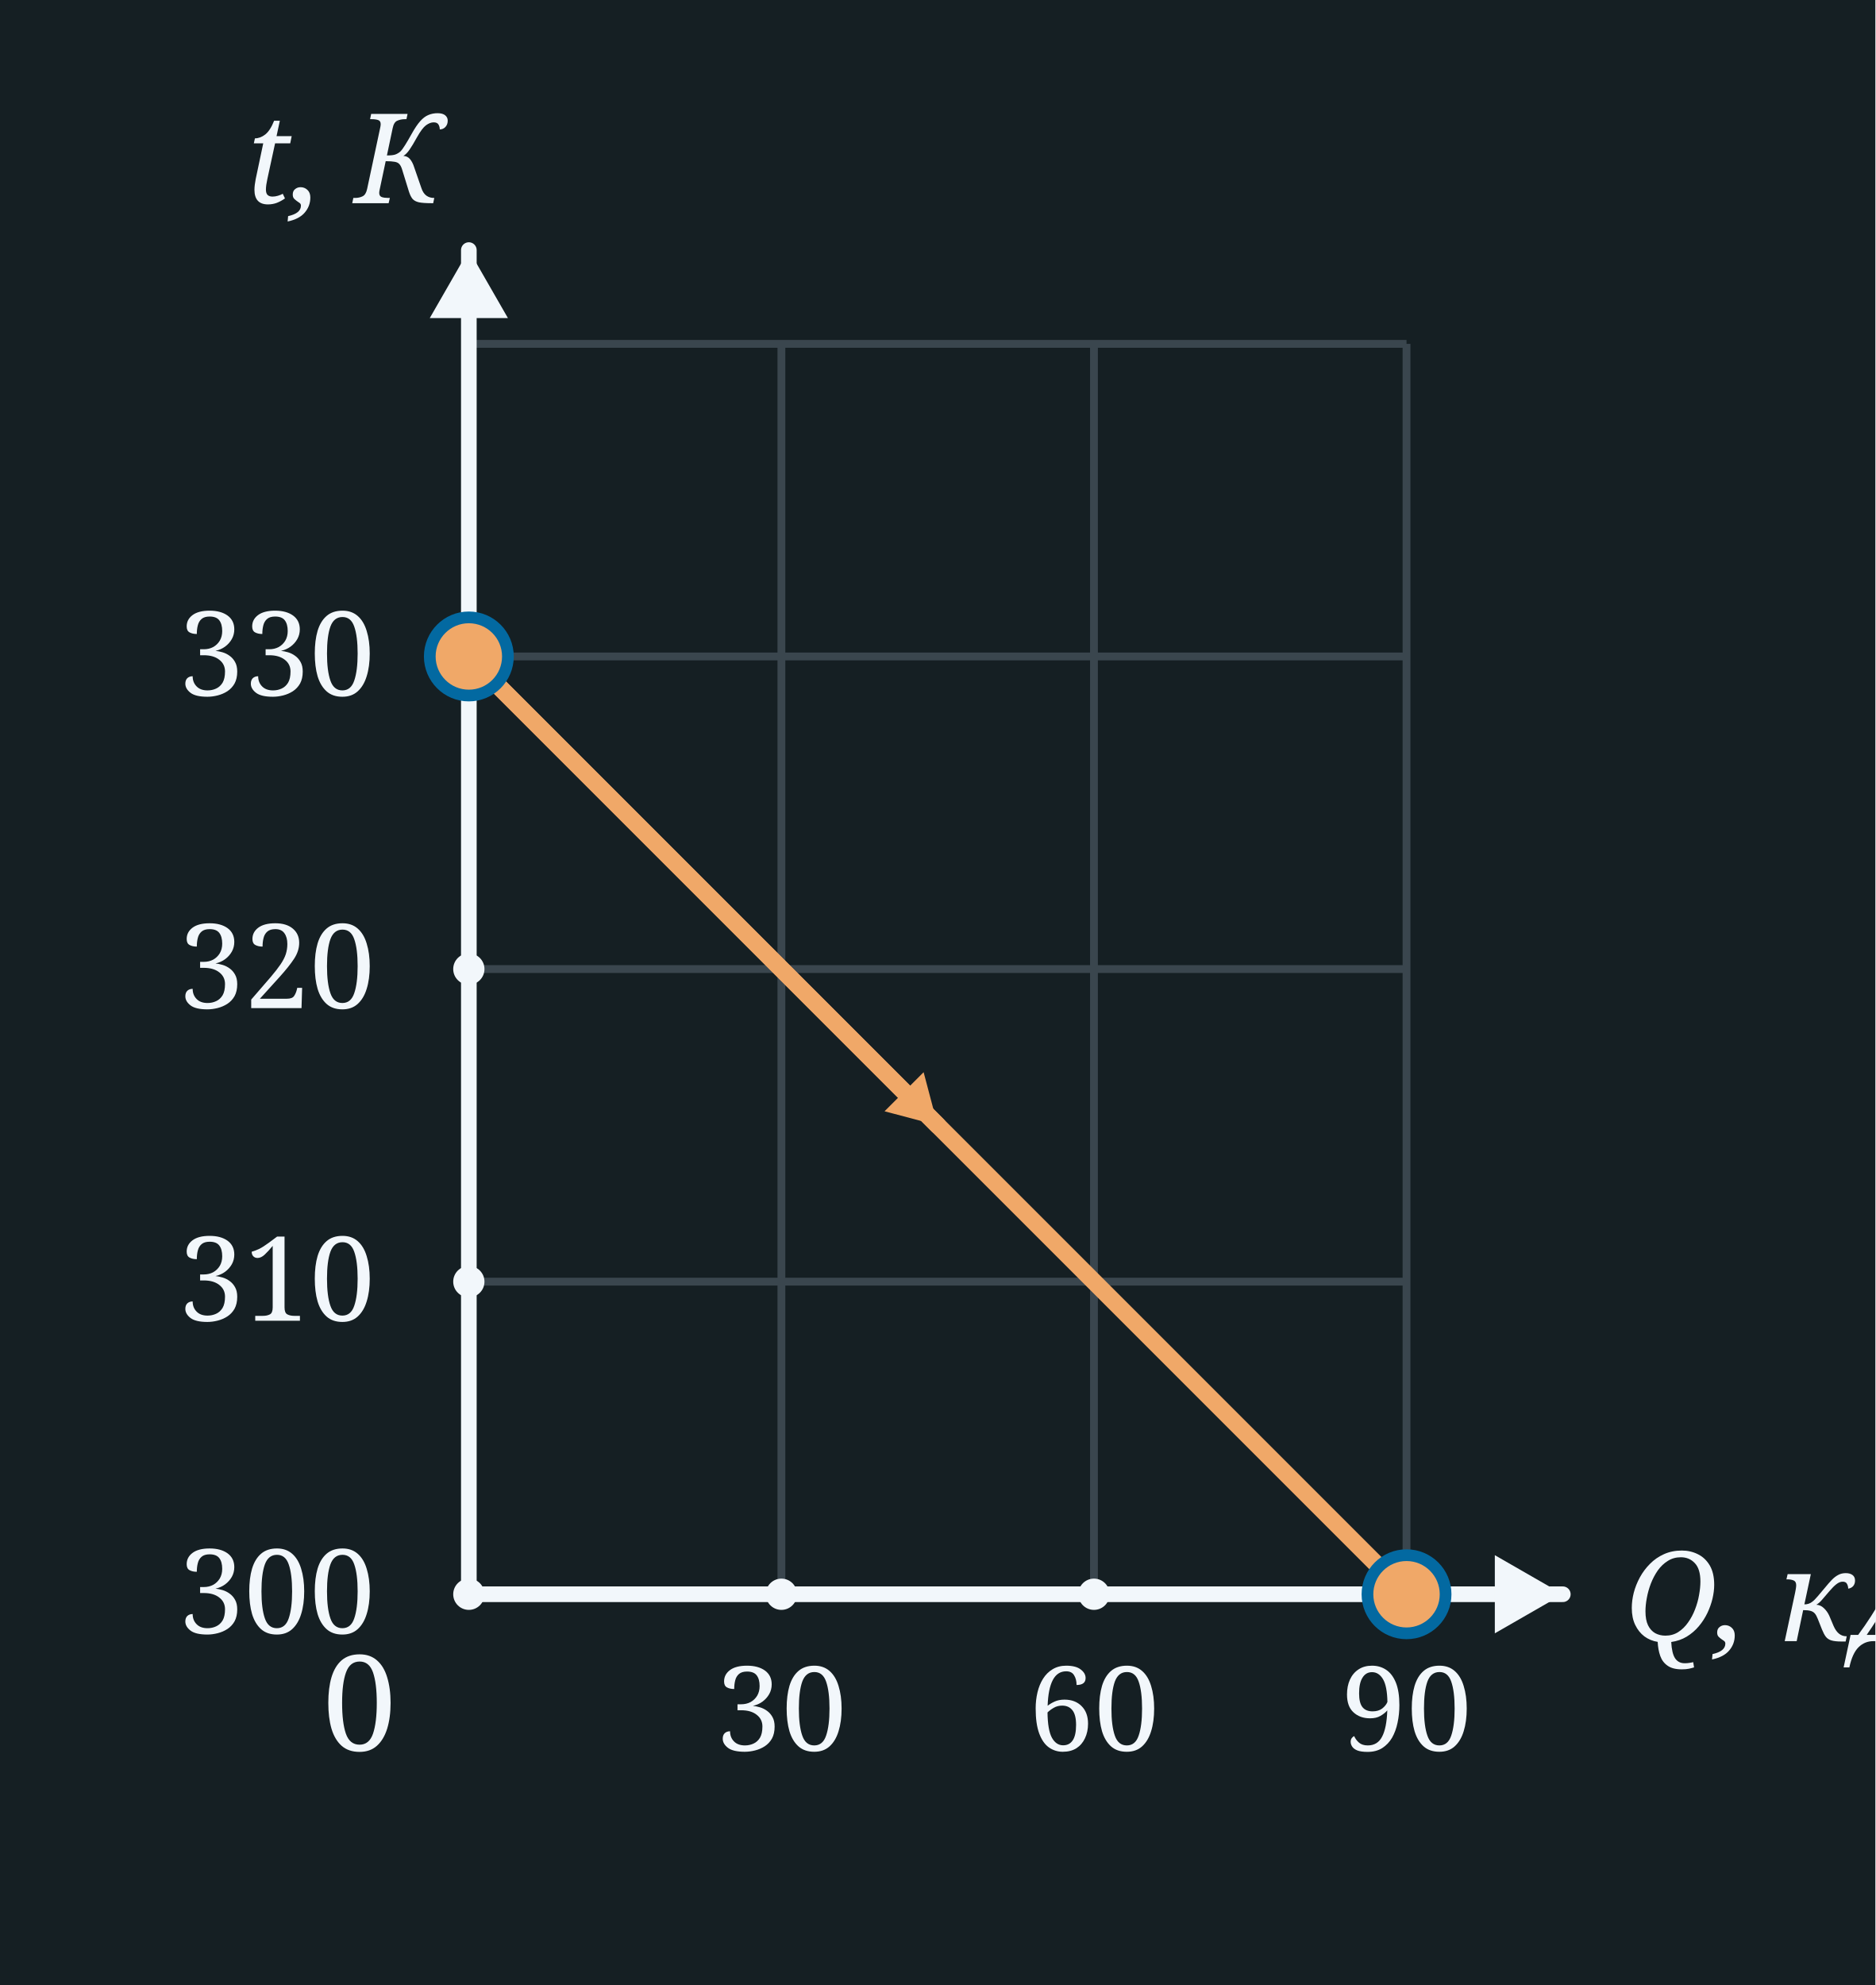
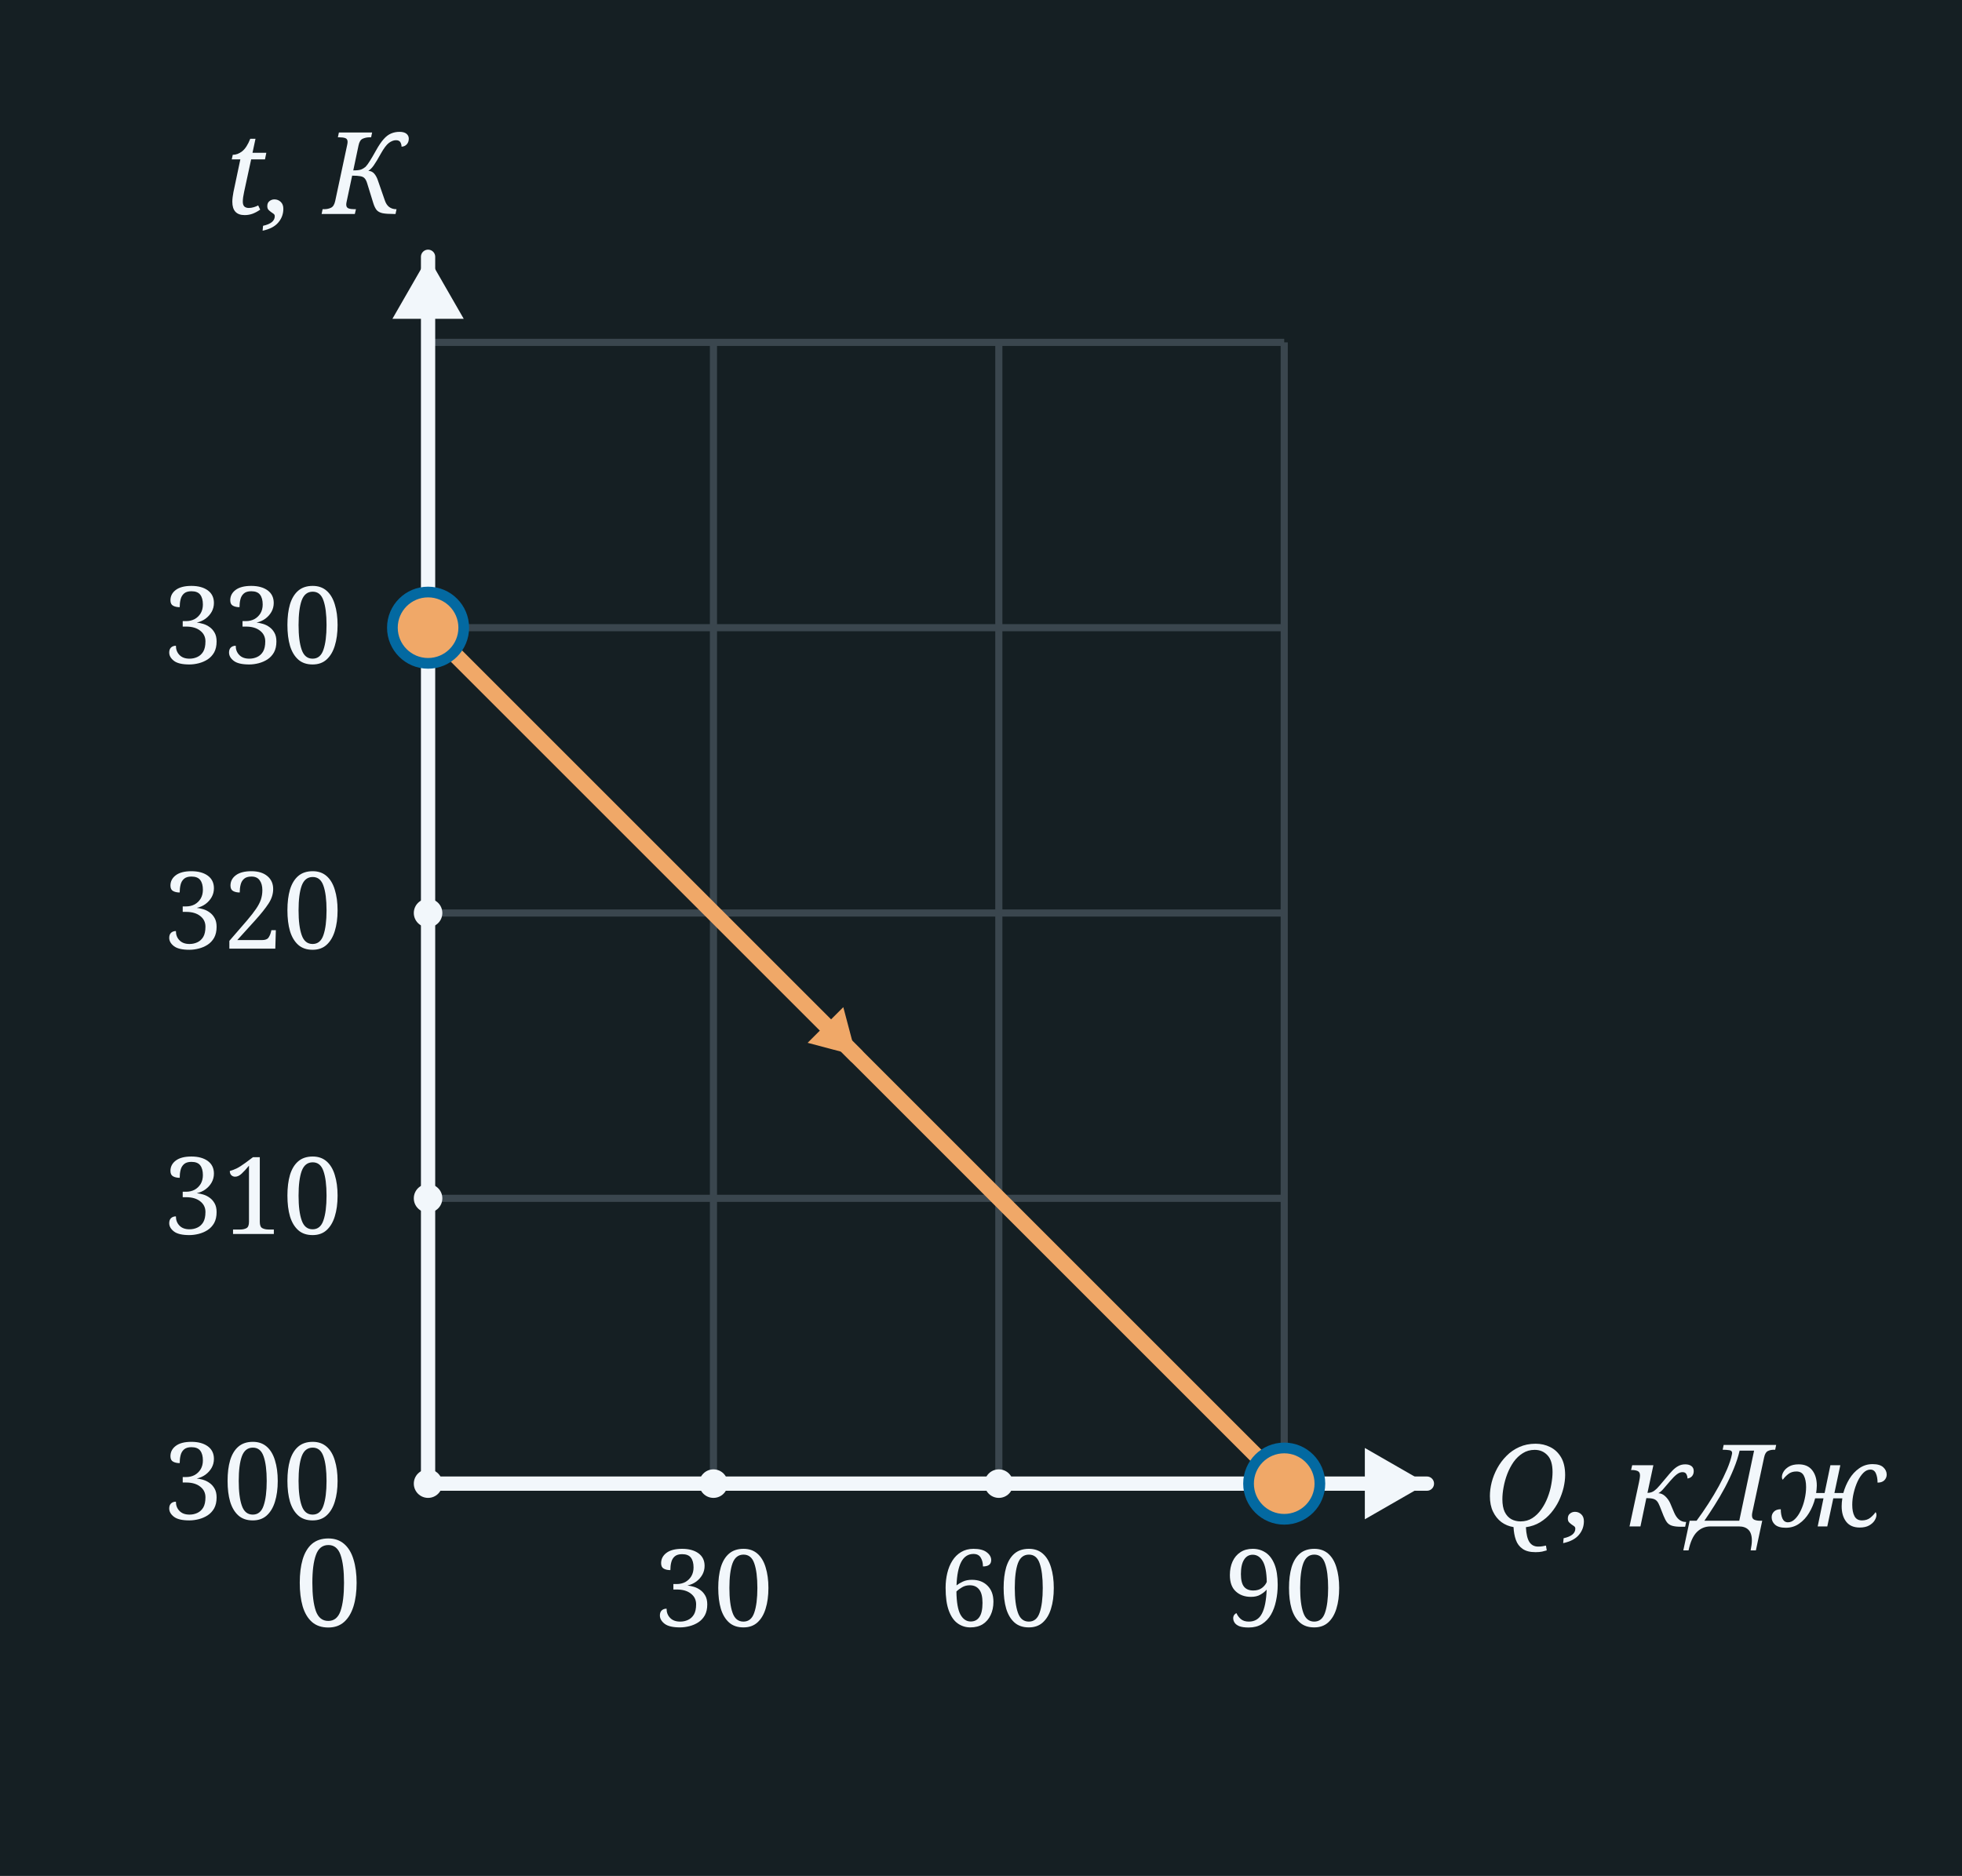
- <svg xmlns="http://www.w3.org/2000/svg" width="240" height="254" viewBox="0 0 240 254">
-   <rect x="0" y="0" width="240" height="254" fill="#151F23" />
-   <line x1="60" y1="44" x2="60" y2="204" stroke="#3A464E" stroke-width="1" />
-   <line x1="100" y1="44" x2="100" y2="204" stroke="#3A464E" stroke-width="1" />
-   <line x1="140" y1="44" x2="140" y2="204" stroke="#3A464E" stroke-width="1" />
-   <line x1="180" y1="44" x2="180" y2="204" stroke="#3A464E" stroke-width="1" />
-   <line x1="60" y1="44" x2="180" y2="44" stroke="#3A464E" stroke-width="1" />
-   <line x1="60" y1="84" x2="180" y2="84" stroke="#3A464E" stroke-width="1" />
-   <line x1="60" y1="124" x2="180" y2="124" stroke="#3A464E" stroke-width="1" />
-   <line x1="60" y1="164" x2="180" y2="164" stroke="#3A464E" stroke-width="1" />
-   <line x1="60" y1="204" x2="180" y2="204" stroke="#3A464E" stroke-width="1" />
-   <line x1="60.0" y1="204.0" x2="60.0" y2="32.0" stroke="#F2F7FB" stroke-width="2" stroke-linecap="round" />
-   <polygon points="60.0,32.0 65.0,40.7 55.0,40.7" fill="#F2F7FB" />
-   <line x1="60.0" y1="204.0" x2="200.0" y2="204.0" stroke="#F2F7FB" stroke-width="2" stroke-linecap="round" />
-   <polygon points="200.0,204.0 191.3,209.0 191.3,199.0" fill="#F2F7FB" />
-   <text x="46.0" y="224.0" font-family="Georgia, serif" font-weight="normal" font-size="17" fill="#F2F7FB" text-anchor="middle">0</text>
-   <text x="44.0" y="26.0" font-family="Georgia, serif" font-style="italic" font-weight="normal" font-size="16" fill="#F2F7FB" text-anchor="middle">t, К</text>
-   <text x="208.0" y="210.0" font-family="Georgia, serif" font-style="italic" font-weight="normal" font-size="16" fill="#F2F7FB" text-anchor="start">Q, кДж</text>
-   <circle cx="100" cy="204" r="2" fill="#F2F7FB" />
-   <text x="100.0" y="224.0" font-family="Georgia, serif" font-weight="normal" font-size="15" fill="#F2F7FB" text-anchor="middle">30</text>
-   <circle cx="140" cy="204" r="2" fill="#F2F7FB" />
-   <text x="140.0" y="224.0" font-family="Georgia, serif" font-weight="normal" font-size="15" fill="#F2F7FB" text-anchor="middle">60</text>
-   <circle cx="180" cy="204" r="2" fill="#F2F7FB" />
-   <text x="180.0" y="224.0" font-family="Georgia, serif" font-weight="normal" font-size="15" fill="#F2F7FB" text-anchor="middle">90</text>
-   <circle cx="60" cy="204" r="2" fill="#F2F7FB" />
-   <text x="48.0" y="209.0" font-family="Georgia, serif" font-weight="normal" font-size="15" fill="#F2F7FB" text-anchor="end">300</text>
-   <circle cx="60" cy="164" r="2" fill="#F2F7FB" />
-   <text x="48.0" y="169.0" font-family="Georgia, serif" font-weight="normal" font-size="15" fill="#F2F7FB" text-anchor="end">310</text>
-   <circle cx="60" cy="124" r="2" fill="#F2F7FB" />
-   <text x="48.0" y="129.0" font-family="Georgia, serif" font-weight="normal" font-size="15" fill="#F2F7FB" text-anchor="end">320</text>
-   <circle cx="60" cy="84" r="2" fill="#F2F7FB" />
-   <text x="48.0" y="89.0" font-family="Georgia, serif" font-weight="normal" font-size="15" fill="#F2F7FB" text-anchor="end">330</text>
-   <line x1="60" y1="84" x2="180" y2="204" stroke="#f0a868" stroke-width="2.2" />
-   <line x1="60.0" y1="84.0" x2="120.0" y2="144.0" stroke="#f0a868" stroke-width="2.2" stroke-linecap="round" />
-   <polygon points="120.0,144.0 113.2,142.2 118.2,137.2" fill="#f0a868" />
-   <circle cx="60.0" cy="84.0" r="5" fill="#f0a868" stroke="#0369a1" stroke-width="1.5" />
-   <circle cx="180.0" cy="204.0" r="5" fill="#f0a868" stroke="#0369a1" stroke-width="1.5" />
+ <svg xmlns="http://www.w3.org/2000/svg" width="275" height="263" viewBox="0 0 275 263">
+   <rect x="0" y="0" width="275" height="263" fill="#151F23" />
+   <line x1="60" y1="48" x2="60" y2="208" stroke="#3A464E" stroke-width="1" />
+   <line x1="100" y1="48" x2="100" y2="208" stroke="#3A464E" stroke-width="1" />
+   <line x1="140" y1="48" x2="140" y2="208" stroke="#3A464E" stroke-width="1" />
+   <line x1="180" y1="48" x2="180" y2="208" stroke="#3A464E" stroke-width="1" />
+   <line x1="60" y1="48" x2="180" y2="48" stroke="#3A464E" stroke-width="1" />
+   <line x1="60" y1="88" x2="180" y2="88" stroke="#3A464E" stroke-width="1" />
+   <line x1="60" y1="128" x2="180" y2="128" stroke="#3A464E" stroke-width="1" />
+   <line x1="60" y1="168" x2="180" y2="168" stroke="#3A464E" stroke-width="1" />
+   <line x1="60" y1="208" x2="180" y2="208" stroke="#3A464E" stroke-width="1" />
+   <line x1="60.0" y1="208.0" x2="60.0" y2="36.0" stroke="#F2F7FB" stroke-width="2" stroke-linecap="round" />
+   <polygon points="60.0,36.0 65.0,44.7 55.0,44.7" fill="#F2F7FB" />
+   <line x1="60.0" y1="208.0" x2="200.0" y2="208.0" stroke="#F2F7FB" stroke-width="2" stroke-linecap="round" />
+   <polygon points="200.0,208.0 191.3,213.0 191.3,203.0" fill="#F2F7FB" />
+   <text x="46.0" y="228.0" font-family="Georgia, serif" font-weight="normal" font-size="17" fill="#F2F7FB" text-anchor="middle">0</text>
+   <text x="44.0" y="30.0" font-family="Georgia, serif" font-style="italic" font-weight="normal" font-size="16" fill="#F2F7FB" text-anchor="middle">t, К</text>
+   <text x="208.0" y="214.0" font-family="Georgia, serif" font-style="italic" font-weight="normal" font-size="16" fill="#F2F7FB" text-anchor="start">Q, кДж</text>
+   <circle cx="100" cy="208" r="2" fill="#F2F7FB" />
+   <text x="100.0" y="228.0" font-family="Georgia, serif" font-weight="normal" font-size="15" fill="#F2F7FB" text-anchor="middle">30</text>
+   <circle cx="140" cy="208" r="2" fill="#F2F7FB" />
+   <text x="140.0" y="228.0" font-family="Georgia, serif" font-weight="normal" font-size="15" fill="#F2F7FB" text-anchor="middle">60</text>
+   <circle cx="180" cy="208" r="2" fill="#F2F7FB" />
+   <text x="180.0" y="228.0" font-family="Georgia, serif" font-weight="normal" font-size="15" fill="#F2F7FB" text-anchor="middle">90</text>
+   <circle cx="60" cy="208" r="2" fill="#F2F7FB" />
+   <text x="48.0" y="213.0" font-family="Georgia, serif" font-weight="normal" font-size="15" fill="#F2F7FB" text-anchor="end">300</text>
+   <circle cx="60" cy="168" r="2" fill="#F2F7FB" />
+   <text x="48.0" y="173.0" font-family="Georgia, serif" font-weight="normal" font-size="15" fill="#F2F7FB" text-anchor="end">310</text>
+   <circle cx="60" cy="128" r="2" fill="#F2F7FB" />
+   <text x="48.0" y="133.0" font-family="Georgia, serif" font-weight="normal" font-size="15" fill="#F2F7FB" text-anchor="end">320</text>
+   <circle cx="60" cy="88" r="2" fill="#F2F7FB" />
+   <text x="48.0" y="93.0" font-family="Georgia, serif" font-weight="normal" font-size="15" fill="#F2F7FB" text-anchor="end">330</text>
+   <line x1="60" y1="88" x2="180" y2="208" stroke="#f0a868" stroke-width="2.2" />
+   <line x1="60.0" y1="88.0" x2="120.0" y2="148.0" stroke="#f0a868" stroke-width="2.2" stroke-linecap="round" />
+   <polygon points="120.0,148.0 113.2,146.2 118.2,141.2" fill="#f0a868" />
+   <circle cx="60.0" cy="88.0" r="5" fill="#f0a868" stroke="#0369a1" stroke-width="1.5" />
+   <circle cx="180.0" cy="208.0" r="5" fill="#f0a868" stroke="#0369a1" stroke-width="1.5" />
</svg>
